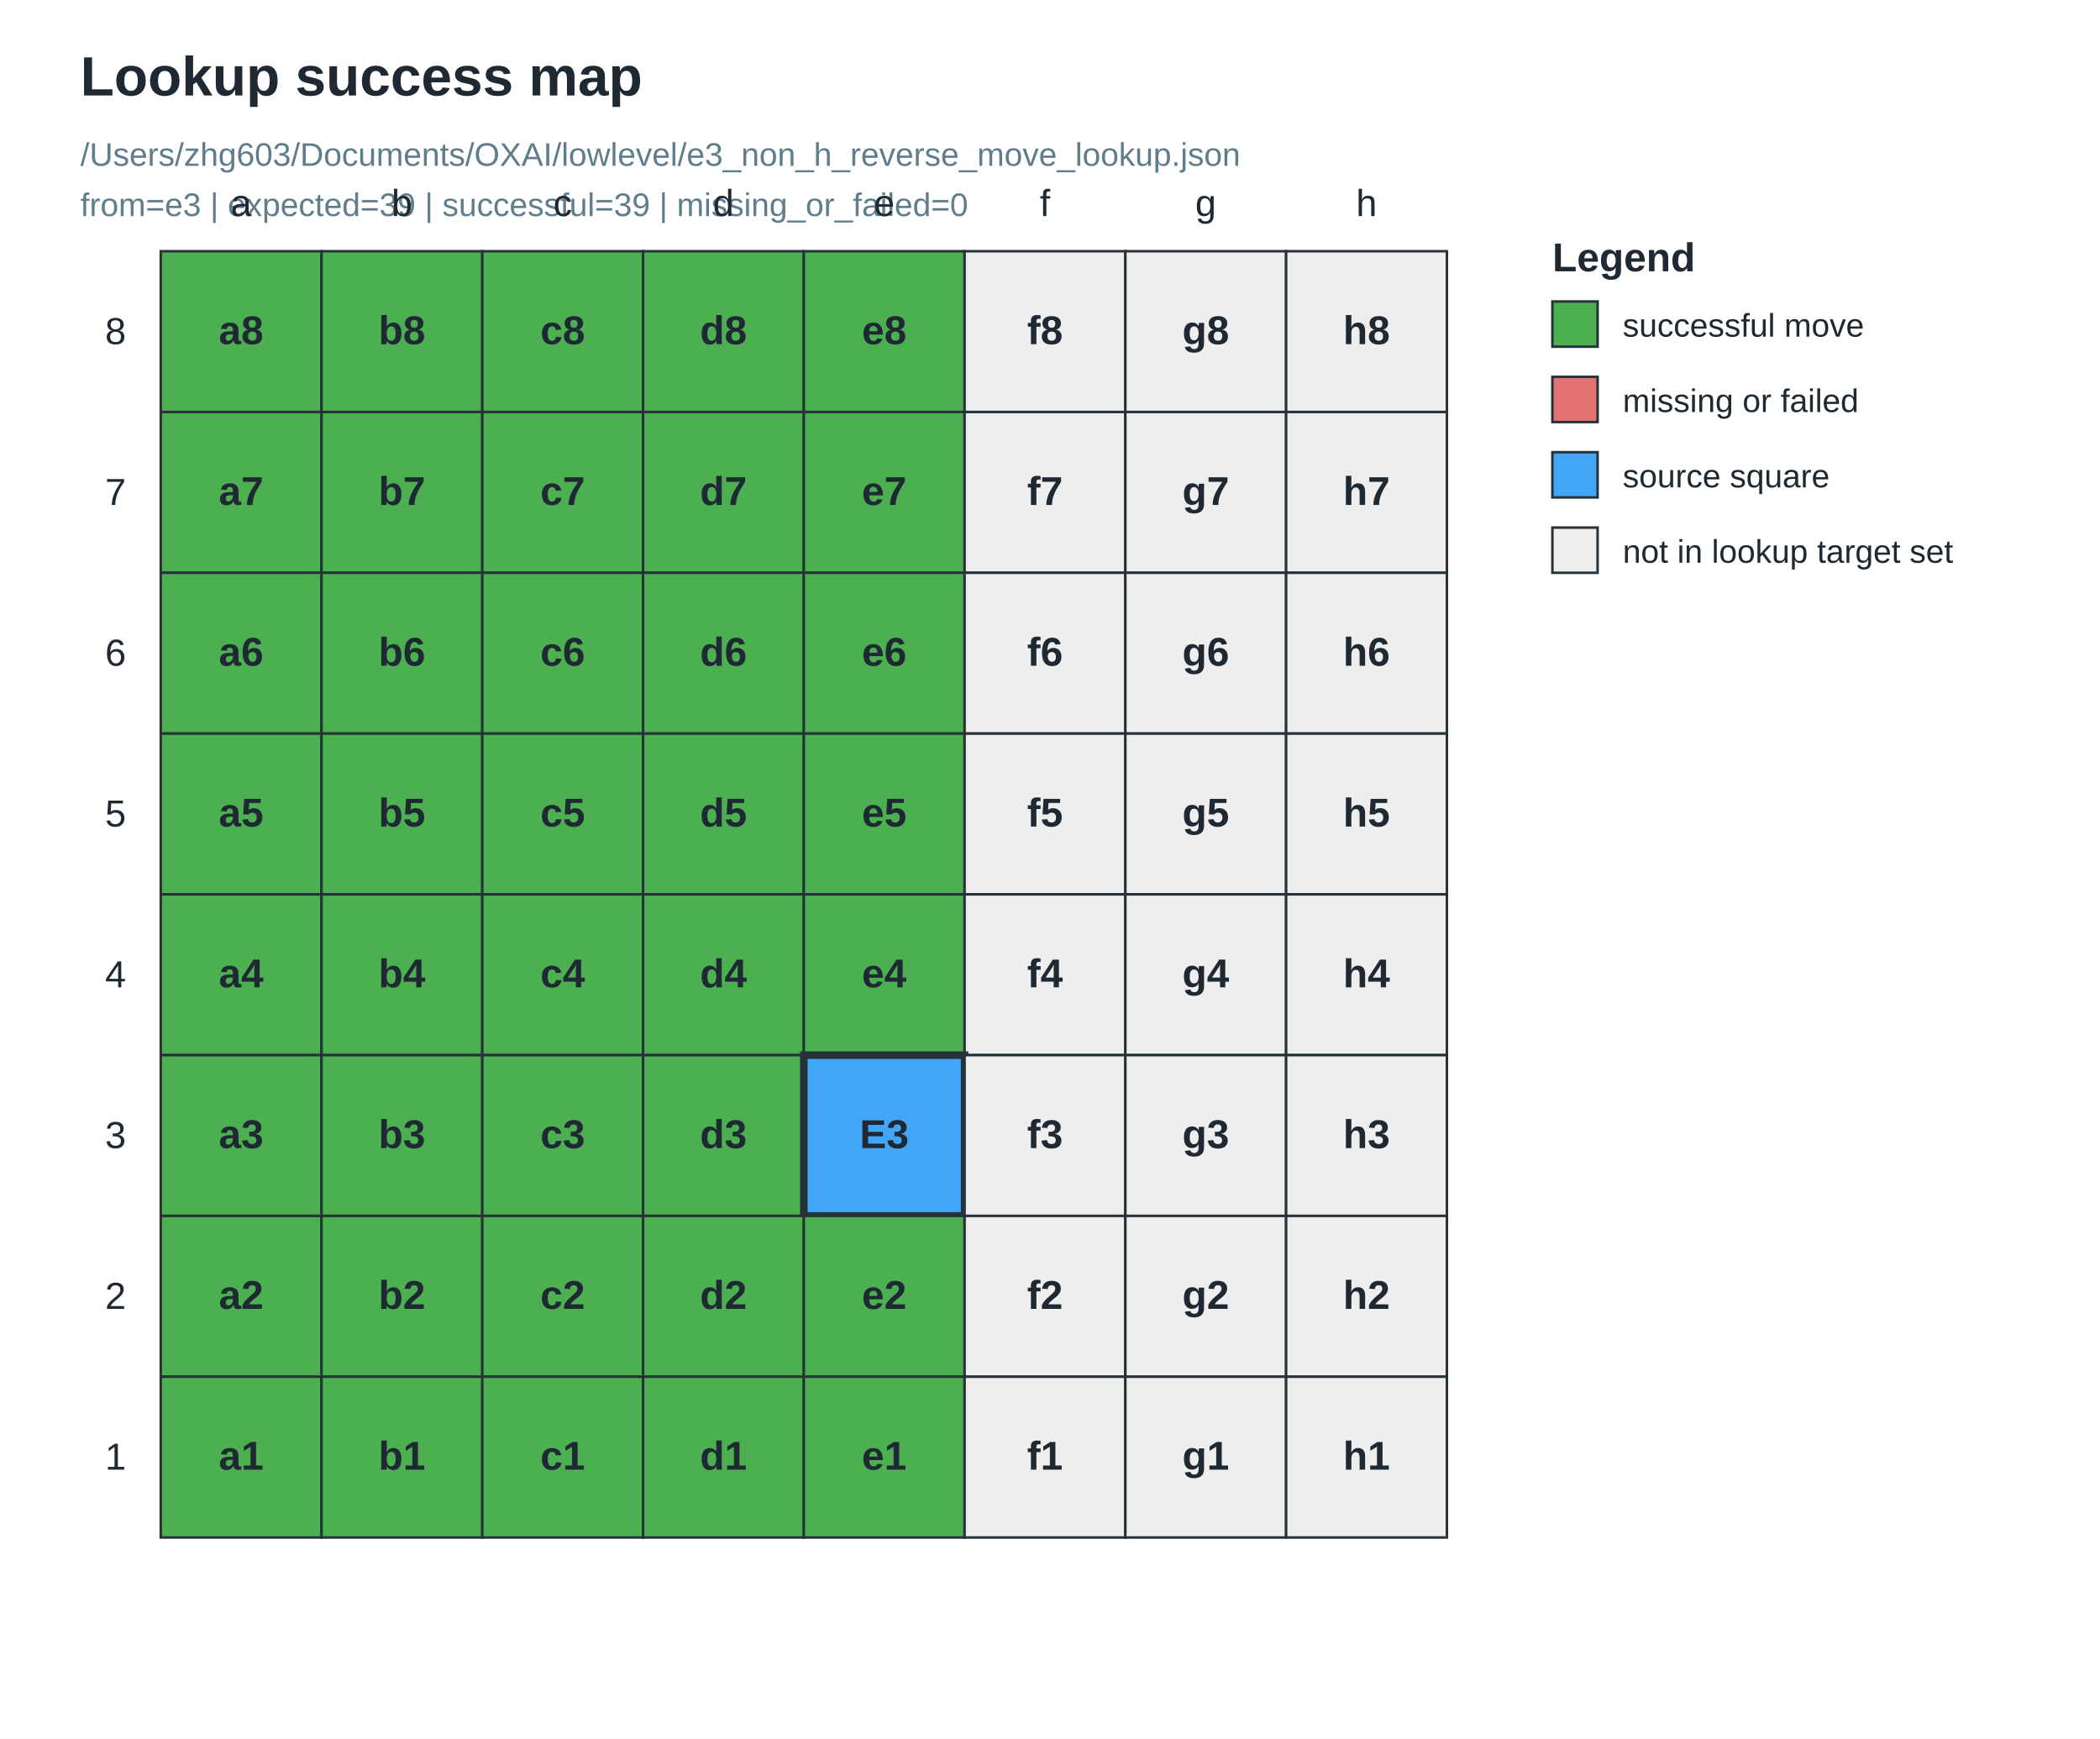
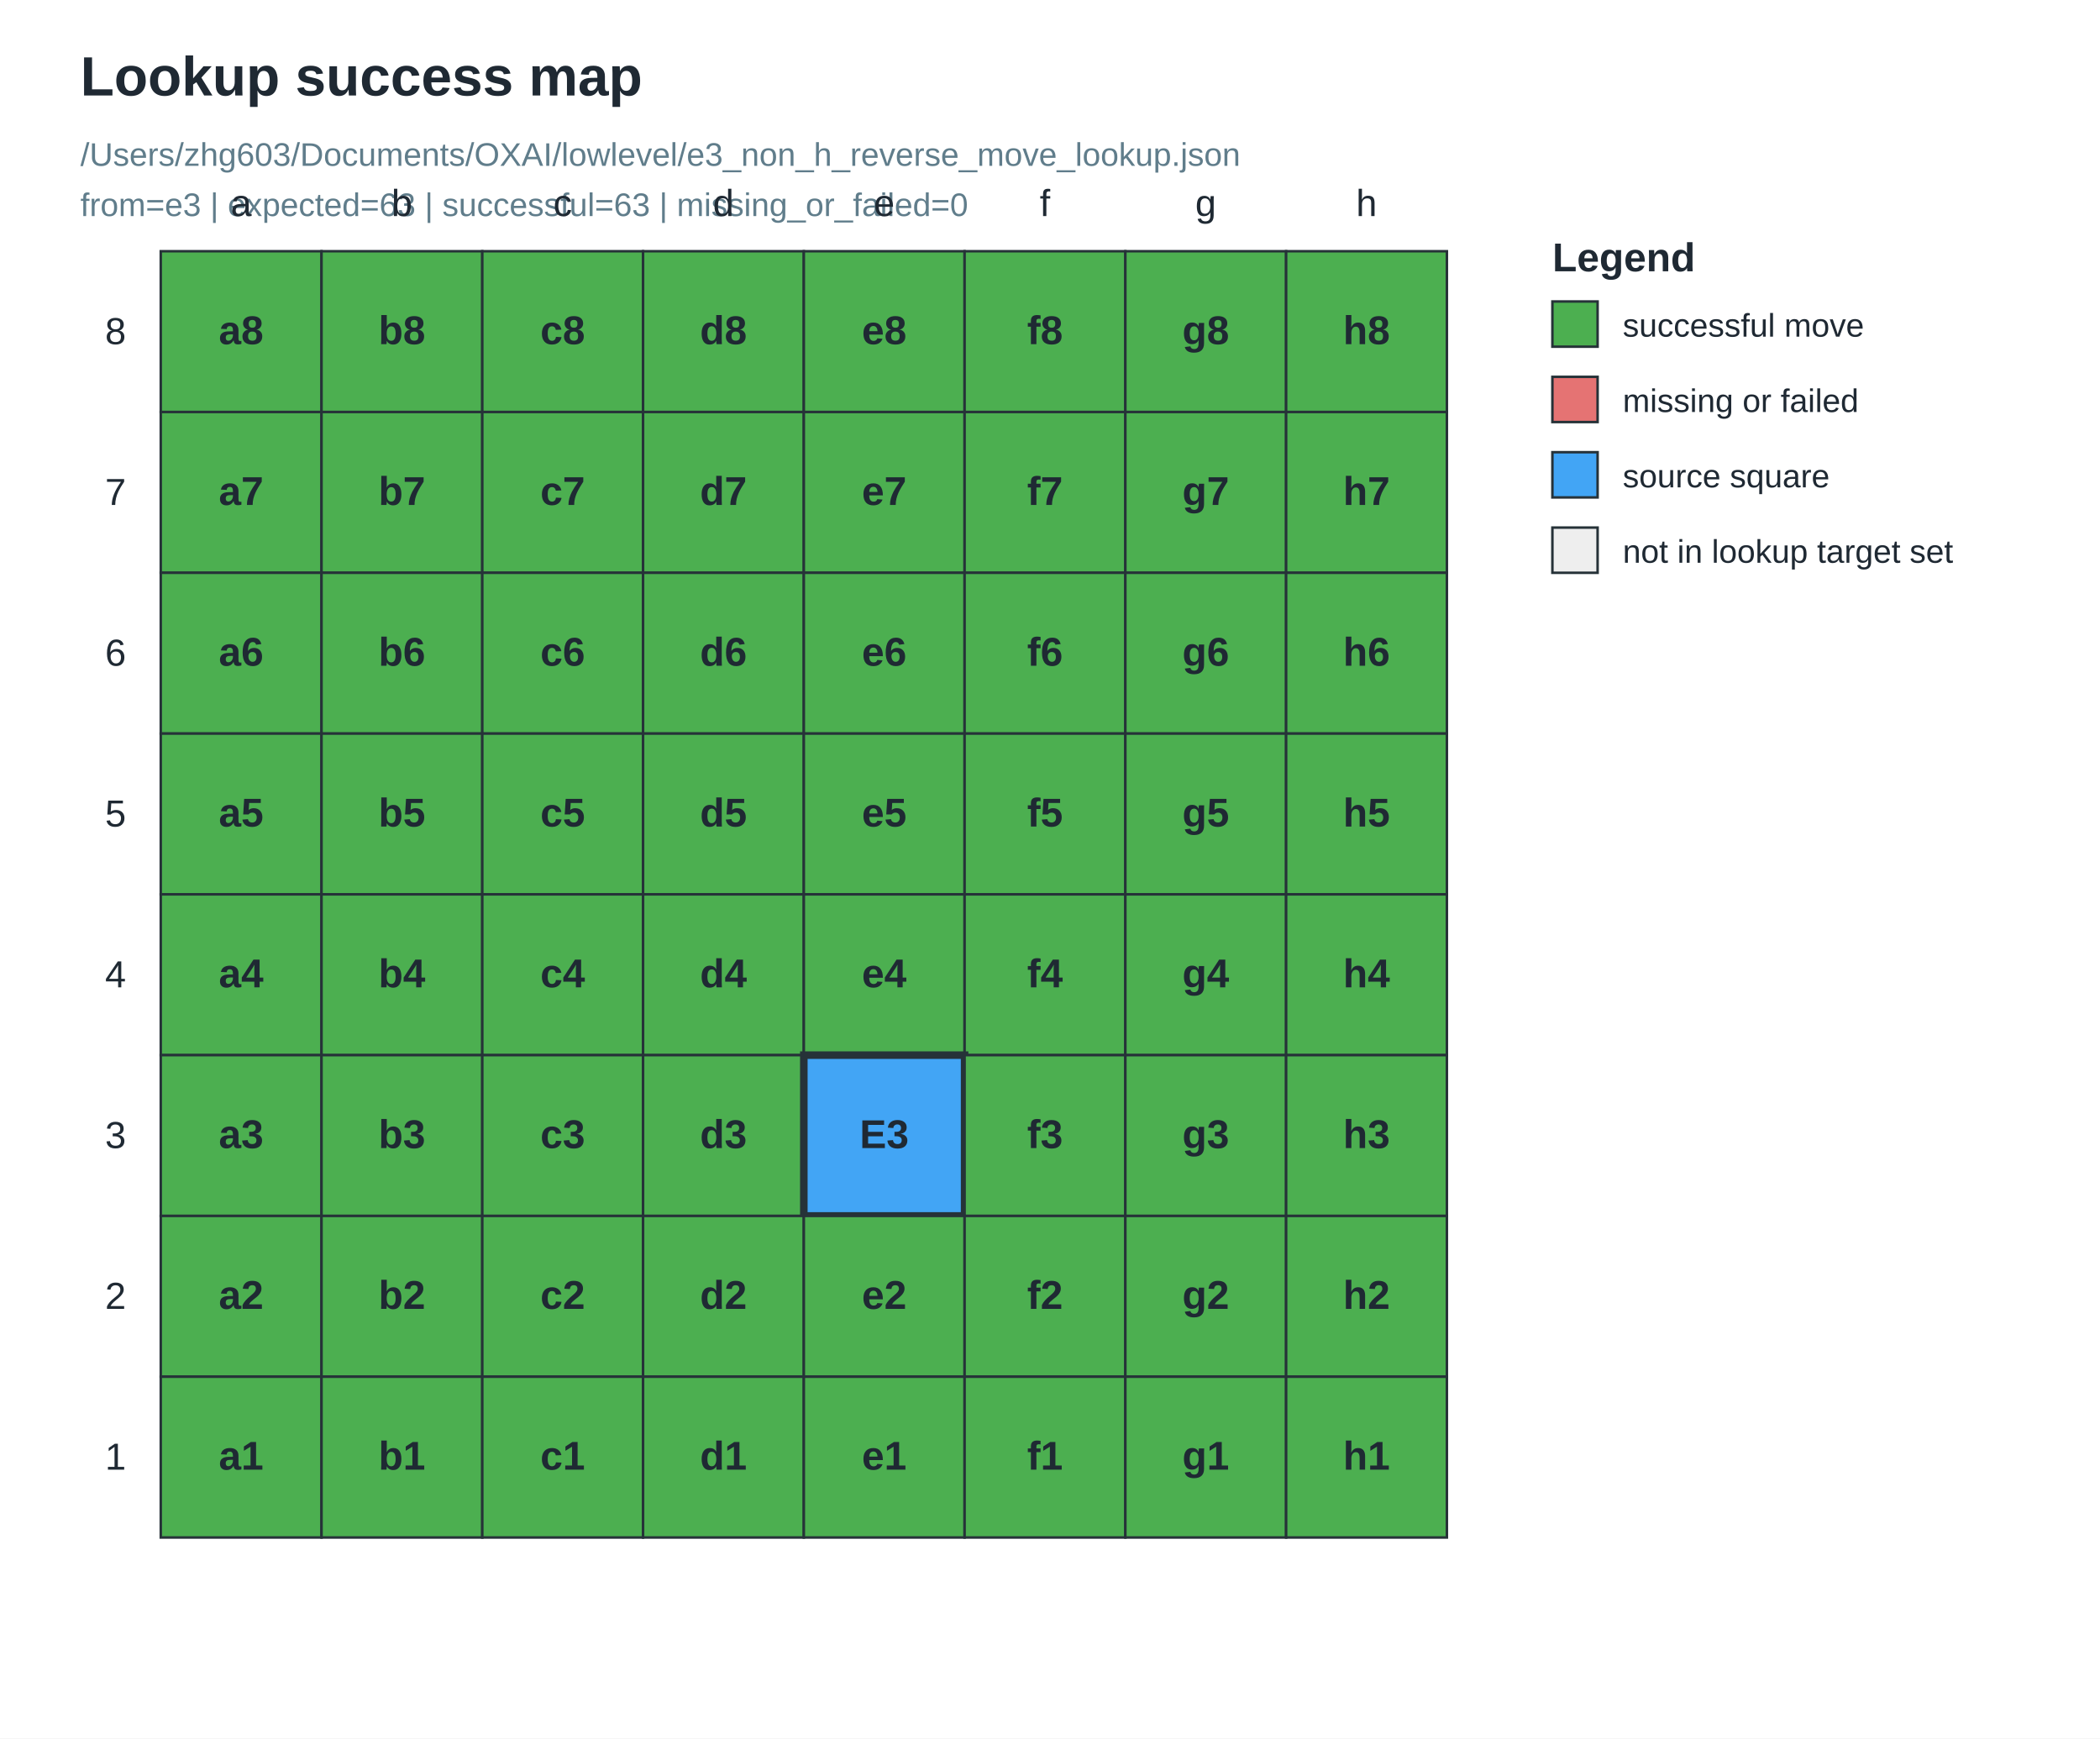
<svg xmlns="http://www.w3.org/2000/svg" width="836" height="692" viewBox="0 0 836 692">
  <rect width="100%" height="100%" fill="white" />
  <text x="32" y="38" font-family="Arial, sans-serif" font-size="22" font-weight="700" fill="#1f2933">Lookup success map</text>
  <text x="32" y="66" font-family="Arial, sans-serif" font-size="13" fill="#607d8b">/Users/zhg603/Documents/OXAI/lowlevel/e3_non_h_reverse_move_lookup.json</text>
-   <text x="32" y="86" font-family="Arial, sans-serif" font-size="13" fill="#607d8b">from=e3 | expected=39 | successful=39 | missing_or_failed=0</text>
+   <text x="32" y="86" font-family="Arial, sans-serif" font-size="13" fill="#607d8b">from=e3 | expected=63 | successful=63 | missing_or_failed=0</text>
  <text x="96.0" y="86" text-anchor="middle" font-family="Arial, sans-serif" font-size="15" fill="#1f2933">a</text>
  <text x="160.0" y="86" text-anchor="middle" font-family="Arial, sans-serif" font-size="15" fill="#1f2933">b</text>
  <text x="224.0" y="86" text-anchor="middle" font-family="Arial, sans-serif" font-size="15" fill="#1f2933">c</text>
  <text x="288.0" y="86" text-anchor="middle" font-family="Arial, sans-serif" font-size="15" fill="#1f2933">d</text>
  <text x="352.0" y="86" text-anchor="middle" font-family="Arial, sans-serif" font-size="15" fill="#1f2933">e</text>
  <text x="416.0" y="86" text-anchor="middle" font-family="Arial, sans-serif" font-size="15" fill="#1f2933">f</text>
  <text x="480.0" y="86" text-anchor="middle" font-family="Arial, sans-serif" font-size="15" fill="#1f2933">g</text>
  <text x="544.0" y="86" text-anchor="middle" font-family="Arial, sans-serif" font-size="15" fill="#1f2933">h</text>
  <text x="46" y="137.0" text-anchor="middle" font-family="Arial, sans-serif" font-size="15" fill="#1f2933">8</text>
  <text x="46" y="201.0" text-anchor="middle" font-family="Arial, sans-serif" font-size="15" fill="#1f2933">7</text>
  <text x="46" y="265.0" text-anchor="middle" font-family="Arial, sans-serif" font-size="15" fill="#1f2933">6</text>
  <text x="46" y="329.0" text-anchor="middle" font-family="Arial, sans-serif" font-size="15" fill="#1f2933">5</text>
  <text x="46" y="393.0" text-anchor="middle" font-family="Arial, sans-serif" font-size="15" fill="#1f2933">4</text>
  <text x="46" y="457.0" text-anchor="middle" font-family="Arial, sans-serif" font-size="15" fill="#1f2933">3</text>
  <text x="46" y="521.0" text-anchor="middle" font-family="Arial, sans-serif" font-size="15" fill="#1f2933">2</text>
  <text x="46" y="585.0" text-anchor="middle" font-family="Arial, sans-serif" font-size="15" fill="#1f2933">1</text>
  <rect x="64" y="100" width="64" height="64" fill="#4caf50" stroke="#263238" stroke-width="1">
</rect>
  <text x="96.0" y="137.0" text-anchor="middle" font-family="Arial, sans-serif" font-size="16" font-weight="700" fill="#1f2933">a8</text>
  <rect x="128" y="100" width="64" height="64" fill="#4caf50" stroke="#263238" stroke-width="1">
</rect>
  <text x="160.0" y="137.0" text-anchor="middle" font-family="Arial, sans-serif" font-size="16" font-weight="700" fill="#1f2933">b8</text>
  <rect x="192" y="100" width="64" height="64" fill="#4caf50" stroke="#263238" stroke-width="1">
</rect>
  <text x="224.0" y="137.0" text-anchor="middle" font-family="Arial, sans-serif" font-size="16" font-weight="700" fill="#1f2933">c8</text>
  <rect x="256" y="100" width="64" height="64" fill="#4caf50" stroke="#263238" stroke-width="1">
</rect>
  <text x="288.0" y="137.0" text-anchor="middle" font-family="Arial, sans-serif" font-size="16" font-weight="700" fill="#1f2933">d8</text>
  <rect x="320" y="100" width="64" height="64" fill="#4caf50" stroke="#263238" stroke-width="1">
</rect>
  <text x="352.0" y="137.0" text-anchor="middle" font-family="Arial, sans-serif" font-size="16" font-weight="700" fill="#1f2933">e8</text>
-   <rect x="384" y="100" width="64" height="64" fill="#eeeeee" stroke="#263238" stroke-width="1">
+   <rect x="384" y="100" width="64" height="64" fill="#4caf50" stroke="#263238" stroke-width="1">
</rect>
  <text x="416.0" y="137.0" text-anchor="middle" font-family="Arial, sans-serif" font-size="16" font-weight="700" fill="#1f2933">f8</text>
-   <rect x="448" y="100" width="64" height="64" fill="#eeeeee" stroke="#263238" stroke-width="1">
+   <rect x="448" y="100" width="64" height="64" fill="#4caf50" stroke="#263238" stroke-width="1">
</rect>
  <text x="480.0" y="137.0" text-anchor="middle" font-family="Arial, sans-serif" font-size="16" font-weight="700" fill="#1f2933">g8</text>
-   <rect x="512" y="100" width="64" height="64" fill="#eeeeee" stroke="#263238" stroke-width="1">
+   <rect x="512" y="100" width="64" height="64" fill="#4caf50" stroke="#263238" stroke-width="1">
</rect>
  <text x="544.0" y="137.0" text-anchor="middle" font-family="Arial, sans-serif" font-size="16" font-weight="700" fill="#1f2933">h8</text>
  <rect x="64" y="164" width="64" height="64" fill="#4caf50" stroke="#263238" stroke-width="1">
</rect>
  <text x="96.0" y="201.0" text-anchor="middle" font-family="Arial, sans-serif" font-size="16" font-weight="700" fill="#1f2933">a7</text>
  <rect x="128" y="164" width="64" height="64" fill="#4caf50" stroke="#263238" stroke-width="1">
</rect>
  <text x="160.0" y="201.0" text-anchor="middle" font-family="Arial, sans-serif" font-size="16" font-weight="700" fill="#1f2933">b7</text>
  <rect x="192" y="164" width="64" height="64" fill="#4caf50" stroke="#263238" stroke-width="1">
</rect>
  <text x="224.0" y="201.0" text-anchor="middle" font-family="Arial, sans-serif" font-size="16" font-weight="700" fill="#1f2933">c7</text>
  <rect x="256" y="164" width="64" height="64" fill="#4caf50" stroke="#263238" stroke-width="1">
</rect>
  <text x="288.0" y="201.0" text-anchor="middle" font-family="Arial, sans-serif" font-size="16" font-weight="700" fill="#1f2933">d7</text>
  <rect x="320" y="164" width="64" height="64" fill="#4caf50" stroke="#263238" stroke-width="1">
</rect>
  <text x="352.0" y="201.0" text-anchor="middle" font-family="Arial, sans-serif" font-size="16" font-weight="700" fill="#1f2933">e7</text>
-   <rect x="384" y="164" width="64" height="64" fill="#eeeeee" stroke="#263238" stroke-width="1">
+   <rect x="384" y="164" width="64" height="64" fill="#4caf50" stroke="#263238" stroke-width="1">
</rect>
  <text x="416.0" y="201.0" text-anchor="middle" font-family="Arial, sans-serif" font-size="16" font-weight="700" fill="#1f2933">f7</text>
-   <rect x="448" y="164" width="64" height="64" fill="#eeeeee" stroke="#263238" stroke-width="1">
+   <rect x="448" y="164" width="64" height="64" fill="#4caf50" stroke="#263238" stroke-width="1">
</rect>
  <text x="480.0" y="201.0" text-anchor="middle" font-family="Arial, sans-serif" font-size="16" font-weight="700" fill="#1f2933">g7</text>
-   <rect x="512" y="164" width="64" height="64" fill="#eeeeee" stroke="#263238" stroke-width="1">
+   <rect x="512" y="164" width="64" height="64" fill="#4caf50" stroke="#263238" stroke-width="1">
</rect>
  <text x="544.0" y="201.0" text-anchor="middle" font-family="Arial, sans-serif" font-size="16" font-weight="700" fill="#1f2933">h7</text>
  <rect x="64" y="228" width="64" height="64" fill="#4caf50" stroke="#263238" stroke-width="1">
</rect>
  <text x="96.0" y="265.0" text-anchor="middle" font-family="Arial, sans-serif" font-size="16" font-weight="700" fill="#1f2933">a6</text>
  <rect x="128" y="228" width="64" height="64" fill="#4caf50" stroke="#263238" stroke-width="1">
</rect>
  <text x="160.0" y="265.0" text-anchor="middle" font-family="Arial, sans-serif" font-size="16" font-weight="700" fill="#1f2933">b6</text>
  <rect x="192" y="228" width="64" height="64" fill="#4caf50" stroke="#263238" stroke-width="1">
</rect>
  <text x="224.0" y="265.0" text-anchor="middle" font-family="Arial, sans-serif" font-size="16" font-weight="700" fill="#1f2933">c6</text>
  <rect x="256" y="228" width="64" height="64" fill="#4caf50" stroke="#263238" stroke-width="1">
</rect>
  <text x="288.0" y="265.0" text-anchor="middle" font-family="Arial, sans-serif" font-size="16" font-weight="700" fill="#1f2933">d6</text>
  <rect x="320" y="228" width="64" height="64" fill="#4caf50" stroke="#263238" stroke-width="1">
</rect>
  <text x="352.0" y="265.0" text-anchor="middle" font-family="Arial, sans-serif" font-size="16" font-weight="700" fill="#1f2933">e6</text>
-   <rect x="384" y="228" width="64" height="64" fill="#eeeeee" stroke="#263238" stroke-width="1">
+   <rect x="384" y="228" width="64" height="64" fill="#4caf50" stroke="#263238" stroke-width="1">
</rect>
  <text x="416.0" y="265.0" text-anchor="middle" font-family="Arial, sans-serif" font-size="16" font-weight="700" fill="#1f2933">f6</text>
-   <rect x="448" y="228" width="64" height="64" fill="#eeeeee" stroke="#263238" stroke-width="1">
+   <rect x="448" y="228" width="64" height="64" fill="#4caf50" stroke="#263238" stroke-width="1">
</rect>
  <text x="480.0" y="265.0" text-anchor="middle" font-family="Arial, sans-serif" font-size="16" font-weight="700" fill="#1f2933">g6</text>
-   <rect x="512" y="228" width="64" height="64" fill="#eeeeee" stroke="#263238" stroke-width="1">
+   <rect x="512" y="228" width="64" height="64" fill="#4caf50" stroke="#263238" stroke-width="1">
</rect>
  <text x="544.0" y="265.0" text-anchor="middle" font-family="Arial, sans-serif" font-size="16" font-weight="700" fill="#1f2933">h6</text>
  <rect x="64" y="292" width="64" height="64" fill="#4caf50" stroke="#263238" stroke-width="1">
</rect>
  <text x="96.0" y="329.0" text-anchor="middle" font-family="Arial, sans-serif" font-size="16" font-weight="700" fill="#1f2933">a5</text>
  <rect x="128" y="292" width="64" height="64" fill="#4caf50" stroke="#263238" stroke-width="1">
</rect>
  <text x="160.0" y="329.0" text-anchor="middle" font-family="Arial, sans-serif" font-size="16" font-weight="700" fill="#1f2933">b5</text>
  <rect x="192" y="292" width="64" height="64" fill="#4caf50" stroke="#263238" stroke-width="1">
</rect>
  <text x="224.0" y="329.0" text-anchor="middle" font-family="Arial, sans-serif" font-size="16" font-weight="700" fill="#1f2933">c5</text>
  <rect x="256" y="292" width="64" height="64" fill="#4caf50" stroke="#263238" stroke-width="1">
</rect>
  <text x="288.0" y="329.0" text-anchor="middle" font-family="Arial, sans-serif" font-size="16" font-weight="700" fill="#1f2933">d5</text>
  <rect x="320" y="292" width="64" height="64" fill="#4caf50" stroke="#263238" stroke-width="1">
</rect>
  <text x="352.0" y="329.0" text-anchor="middle" font-family="Arial, sans-serif" font-size="16" font-weight="700" fill="#1f2933">e5</text>
-   <rect x="384" y="292" width="64" height="64" fill="#eeeeee" stroke="#263238" stroke-width="1">
+   <rect x="384" y="292" width="64" height="64" fill="#4caf50" stroke="#263238" stroke-width="1">
</rect>
  <text x="416.0" y="329.0" text-anchor="middle" font-family="Arial, sans-serif" font-size="16" font-weight="700" fill="#1f2933">f5</text>
-   <rect x="448" y="292" width="64" height="64" fill="#eeeeee" stroke="#263238" stroke-width="1">
+   <rect x="448" y="292" width="64" height="64" fill="#4caf50" stroke="#263238" stroke-width="1">
</rect>
  <text x="480.0" y="329.0" text-anchor="middle" font-family="Arial, sans-serif" font-size="16" font-weight="700" fill="#1f2933">g5</text>
-   <rect x="512" y="292" width="64" height="64" fill="#eeeeee" stroke="#263238" stroke-width="1">
+   <rect x="512" y="292" width="64" height="64" fill="#4caf50" stroke="#263238" stroke-width="1">
</rect>
  <text x="544.0" y="329.0" text-anchor="middle" font-family="Arial, sans-serif" font-size="16" font-weight="700" fill="#1f2933">h5</text>
  <rect x="64" y="356" width="64" height="64" fill="#4caf50" stroke="#263238" stroke-width="1">
</rect>
  <text x="96.0" y="393.0" text-anchor="middle" font-family="Arial, sans-serif" font-size="16" font-weight="700" fill="#1f2933">a4</text>
  <rect x="128" y="356" width="64" height="64" fill="#4caf50" stroke="#263238" stroke-width="1">
</rect>
  <text x="160.0" y="393.0" text-anchor="middle" font-family="Arial, sans-serif" font-size="16" font-weight="700" fill="#1f2933">b4</text>
  <rect x="192" y="356" width="64" height="64" fill="#4caf50" stroke="#263238" stroke-width="1">
</rect>
  <text x="224.0" y="393.0" text-anchor="middle" font-family="Arial, sans-serif" font-size="16" font-weight="700" fill="#1f2933">c4</text>
  <rect x="256" y="356" width="64" height="64" fill="#4caf50" stroke="#263238" stroke-width="1">
</rect>
  <text x="288.0" y="393.0" text-anchor="middle" font-family="Arial, sans-serif" font-size="16" font-weight="700" fill="#1f2933">d4</text>
  <rect x="320" y="356" width="64" height="64" fill="#4caf50" stroke="#263238" stroke-width="1">
</rect>
  <text x="352.0" y="393.0" text-anchor="middle" font-family="Arial, sans-serif" font-size="16" font-weight="700" fill="#1f2933">e4</text>
-   <rect x="384" y="356" width="64" height="64" fill="#eeeeee" stroke="#263238" stroke-width="1">
+   <rect x="384" y="356" width="64" height="64" fill="#4caf50" stroke="#263238" stroke-width="1">
</rect>
  <text x="416.0" y="393.0" text-anchor="middle" font-family="Arial, sans-serif" font-size="16" font-weight="700" fill="#1f2933">f4</text>
-   <rect x="448" y="356" width="64" height="64" fill="#eeeeee" stroke="#263238" stroke-width="1">
+   <rect x="448" y="356" width="64" height="64" fill="#4caf50" stroke="#263238" stroke-width="1">
</rect>
  <text x="480.0" y="393.0" text-anchor="middle" font-family="Arial, sans-serif" font-size="16" font-weight="700" fill="#1f2933">g4</text>
-   <rect x="512" y="356" width="64" height="64" fill="#eeeeee" stroke="#263238" stroke-width="1">
+   <rect x="512" y="356" width="64" height="64" fill="#4caf50" stroke="#263238" stroke-width="1">
</rect>
  <text x="544.0" y="393.0" text-anchor="middle" font-family="Arial, sans-serif" font-size="16" font-weight="700" fill="#1f2933">h4</text>
  <rect x="64" y="420" width="64" height="64" fill="#4caf50" stroke="#263238" stroke-width="1">
</rect>
  <text x="96.0" y="457.0" text-anchor="middle" font-family="Arial, sans-serif" font-size="16" font-weight="700" fill="#1f2933">a3</text>
  <rect x="128" y="420" width="64" height="64" fill="#4caf50" stroke="#263238" stroke-width="1">
</rect>
  <text x="160.0" y="457.0" text-anchor="middle" font-family="Arial, sans-serif" font-size="16" font-weight="700" fill="#1f2933">b3</text>
  <rect x="192" y="420" width="64" height="64" fill="#4caf50" stroke="#263238" stroke-width="1">
</rect>
  <text x="224.0" y="457.0" text-anchor="middle" font-family="Arial, sans-serif" font-size="16" font-weight="700" fill="#1f2933">c3</text>
  <rect x="256" y="420" width="64" height="64" fill="#4caf50" stroke="#263238" stroke-width="1">
</rect>
  <text x="288.0" y="457.0" text-anchor="middle" font-family="Arial, sans-serif" font-size="16" font-weight="700" fill="#1f2933">d3</text>
  <rect x="320" y="420" width="64" height="64" fill="#42a5f5" stroke="#263238" stroke-width="3">
</rect>
  <text x="352.0" y="457.0" text-anchor="middle" font-family="Arial, sans-serif" font-size="16" font-weight="700" fill="#1f2933">E3</text>
-   <rect x="384" y="420" width="64" height="64" fill="#eeeeee" stroke="#263238" stroke-width="1">
+   <rect x="384" y="420" width="64" height="64" fill="#4caf50" stroke="#263238" stroke-width="1">
</rect>
  <text x="416.0" y="457.0" text-anchor="middle" font-family="Arial, sans-serif" font-size="16" font-weight="700" fill="#1f2933">f3</text>
-   <rect x="448" y="420" width="64" height="64" fill="#eeeeee" stroke="#263238" stroke-width="1">
+   <rect x="448" y="420" width="64" height="64" fill="#4caf50" stroke="#263238" stroke-width="1">
</rect>
  <text x="480.0" y="457.0" text-anchor="middle" font-family="Arial, sans-serif" font-size="16" font-weight="700" fill="#1f2933">g3</text>
-   <rect x="512" y="420" width="64" height="64" fill="#eeeeee" stroke="#263238" stroke-width="1">
+   <rect x="512" y="420" width="64" height="64" fill="#4caf50" stroke="#263238" stroke-width="1">
</rect>
  <text x="544.0" y="457.0" text-anchor="middle" font-family="Arial, sans-serif" font-size="16" font-weight="700" fill="#1f2933">h3</text>
  <rect x="64" y="484" width="64" height="64" fill="#4caf50" stroke="#263238" stroke-width="1">
</rect>
  <text x="96.0" y="521.0" text-anchor="middle" font-family="Arial, sans-serif" font-size="16" font-weight="700" fill="#1f2933">a2</text>
  <rect x="128" y="484" width="64" height="64" fill="#4caf50" stroke="#263238" stroke-width="1">
</rect>
  <text x="160.0" y="521.0" text-anchor="middle" font-family="Arial, sans-serif" font-size="16" font-weight="700" fill="#1f2933">b2</text>
  <rect x="192" y="484" width="64" height="64" fill="#4caf50" stroke="#263238" stroke-width="1">
</rect>
  <text x="224.0" y="521.0" text-anchor="middle" font-family="Arial, sans-serif" font-size="16" font-weight="700" fill="#1f2933">c2</text>
  <rect x="256" y="484" width="64" height="64" fill="#4caf50" stroke="#263238" stroke-width="1">
</rect>
  <text x="288.0" y="521.0" text-anchor="middle" font-family="Arial, sans-serif" font-size="16" font-weight="700" fill="#1f2933">d2</text>
  <rect x="320" y="484" width="64" height="64" fill="#4caf50" stroke="#263238" stroke-width="1">
</rect>
  <text x="352.0" y="521.0" text-anchor="middle" font-family="Arial, sans-serif" font-size="16" font-weight="700" fill="#1f2933">e2</text>
-   <rect x="384" y="484" width="64" height="64" fill="#eeeeee" stroke="#263238" stroke-width="1">
+   <rect x="384" y="484" width="64" height="64" fill="#4caf50" stroke="#263238" stroke-width="1">
</rect>
  <text x="416.0" y="521.0" text-anchor="middle" font-family="Arial, sans-serif" font-size="16" font-weight="700" fill="#1f2933">f2</text>
-   <rect x="448" y="484" width="64" height="64" fill="#eeeeee" stroke="#263238" stroke-width="1">
+   <rect x="448" y="484" width="64" height="64" fill="#4caf50" stroke="#263238" stroke-width="1">
</rect>
  <text x="480.0" y="521.0" text-anchor="middle" font-family="Arial, sans-serif" font-size="16" font-weight="700" fill="#1f2933">g2</text>
-   <rect x="512" y="484" width="64" height="64" fill="#eeeeee" stroke="#263238" stroke-width="1">
+   <rect x="512" y="484" width="64" height="64" fill="#4caf50" stroke="#263238" stroke-width="1">
</rect>
  <text x="544.0" y="521.0" text-anchor="middle" font-family="Arial, sans-serif" font-size="16" font-weight="700" fill="#1f2933">h2</text>
  <rect x="64" y="548" width="64" height="64" fill="#4caf50" stroke="#263238" stroke-width="1">
</rect>
  <text x="96.0" y="585.0" text-anchor="middle" font-family="Arial, sans-serif" font-size="16" font-weight="700" fill="#1f2933">a1</text>
  <rect x="128" y="548" width="64" height="64" fill="#4caf50" stroke="#263238" stroke-width="1">
</rect>
  <text x="160.0" y="585.0" text-anchor="middle" font-family="Arial, sans-serif" font-size="16" font-weight="700" fill="#1f2933">b1</text>
  <rect x="192" y="548" width="64" height="64" fill="#4caf50" stroke="#263238" stroke-width="1">
</rect>
  <text x="224.0" y="585.0" text-anchor="middle" font-family="Arial, sans-serif" font-size="16" font-weight="700" fill="#1f2933">c1</text>
  <rect x="256" y="548" width="64" height="64" fill="#4caf50" stroke="#263238" stroke-width="1">
</rect>
  <text x="288.0" y="585.0" text-anchor="middle" font-family="Arial, sans-serif" font-size="16" font-weight="700" fill="#1f2933">d1</text>
  <rect x="320" y="548" width="64" height="64" fill="#4caf50" stroke="#263238" stroke-width="1">
</rect>
  <text x="352.0" y="585.0" text-anchor="middle" font-family="Arial, sans-serif" font-size="16" font-weight="700" fill="#1f2933">e1</text>
-   <rect x="384" y="548" width="64" height="64" fill="#eeeeee" stroke="#263238" stroke-width="1">
+   <rect x="384" y="548" width="64" height="64" fill="#4caf50" stroke="#263238" stroke-width="1">
</rect>
  <text x="416.0" y="585.0" text-anchor="middle" font-family="Arial, sans-serif" font-size="16" font-weight="700" fill="#1f2933">f1</text>
-   <rect x="448" y="548" width="64" height="64" fill="#eeeeee" stroke="#263238" stroke-width="1">
+   <rect x="448" y="548" width="64" height="64" fill="#4caf50" stroke="#263238" stroke-width="1">
</rect>
  <text x="480.0" y="585.0" text-anchor="middle" font-family="Arial, sans-serif" font-size="16" font-weight="700" fill="#1f2933">g1</text>
-   <rect x="512" y="548" width="64" height="64" fill="#eeeeee" stroke="#263238" stroke-width="1">
+   <rect x="512" y="548" width="64" height="64" fill="#4caf50" stroke="#263238" stroke-width="1">
</rect>
  <text x="544.0" y="585.0" text-anchor="middle" font-family="Arial, sans-serif" font-size="16" font-weight="700" fill="#1f2933">h1</text>
  <text x="618" y="108" font-family="Arial, sans-serif" font-size="16" font-weight="700" fill="#1f2933">Legend</text>
  <rect x="618" y="120" width="18" height="18" fill="#4caf50" stroke="#263238" stroke-width="1" />
  <text x="646" y="134" font-family="Arial, sans-serif" font-size="13" fill="#1f2933">successful move</text>
  <rect x="618" y="150" width="18" height="18" fill="#e57373" stroke="#263238" stroke-width="1" />
  <text x="646" y="164" font-family="Arial, sans-serif" font-size="13" fill="#1f2933">missing or failed</text>
  <rect x="618" y="180" width="18" height="18" fill="#42a5f5" stroke="#263238" stroke-width="1" />
  <text x="646" y="194" font-family="Arial, sans-serif" font-size="13" fill="#1f2933">source square</text>
  <rect x="618" y="210" width="18" height="18" fill="#eeeeee" stroke="#263238" stroke-width="1" />
  <text x="646" y="224" font-family="Arial, sans-serif" font-size="13" fill="#1f2933">not in lookup target set</text>
</svg>
